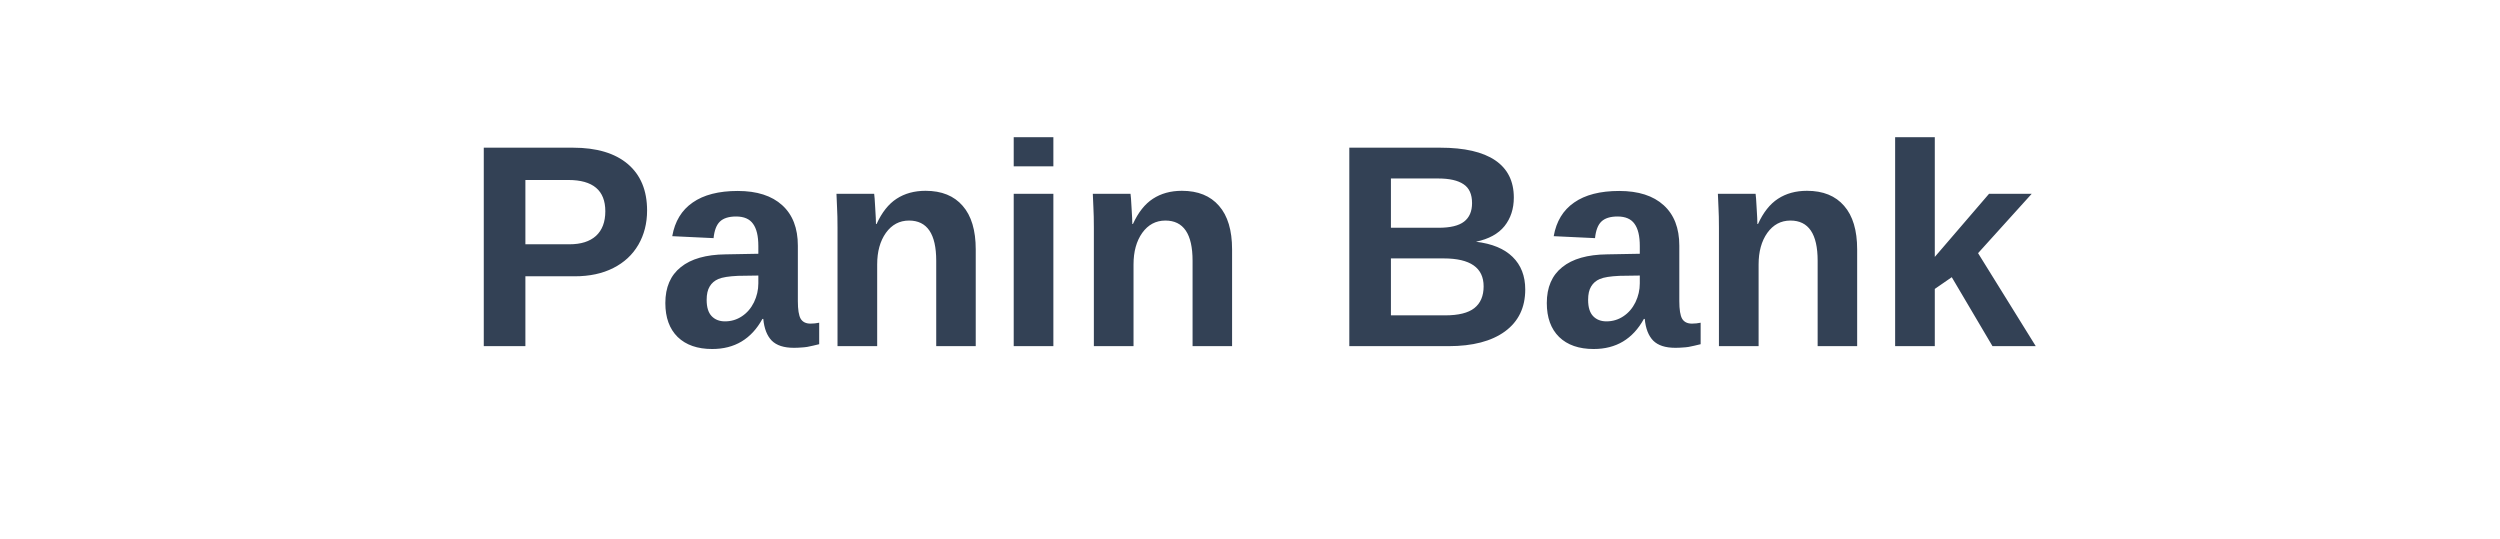
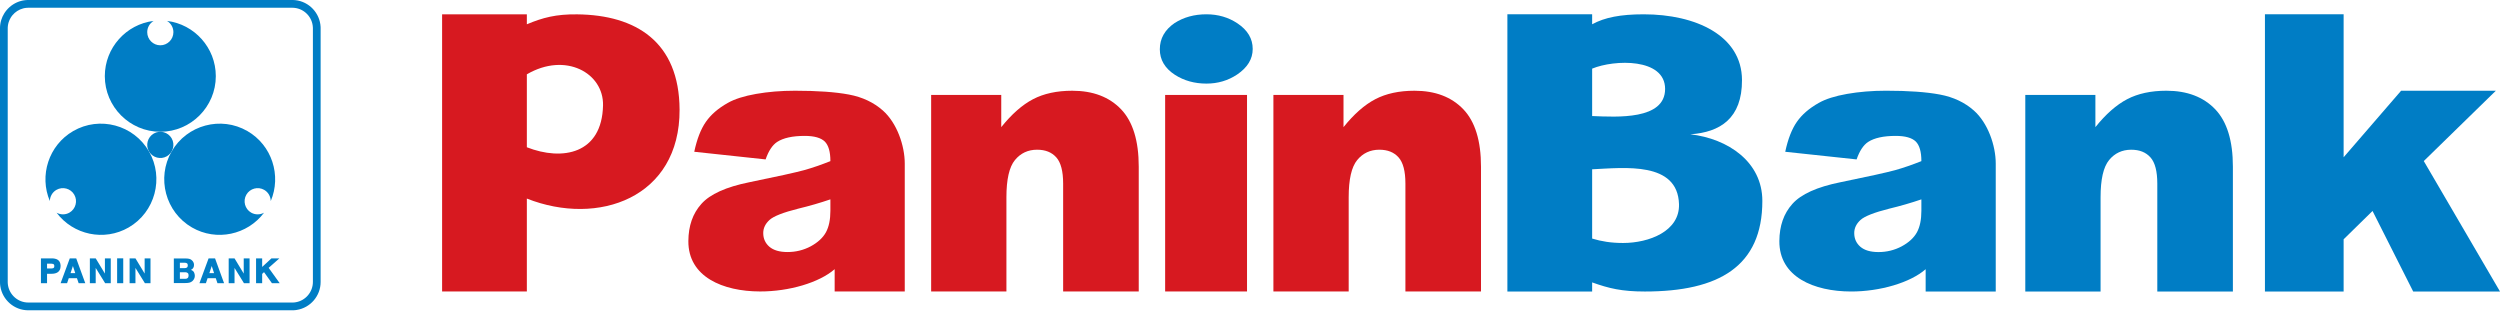
- <svg xmlns="http://www.w3.org/2000/svg" width="260" height="56" viewBox="0 0 260 56" role="img" aria-label="Panin Bank">
-   <text x="50%" y="36" text-anchor="middle" font-family="Arial, Helvetica, sans-serif" font-size="30" font-weight="700" fill="#334155">Panin Bank</text>
+ <svg xmlns="http://www.w3.org/2000/svg" width="264.583mm" height="32.838mm" viewBox="0 0 264.583 32.838" version="1.1" id="svg2813">
+   <defs id="defs2807" />
+   <g id="layer1" transform="translate(277.9942,3.689701)">
+     <g id="g3461" transform="matrix(3.825943,0,0,3.825943,785.5957,-82.37251)">
+       <g transform="matrix(0.3527778,0,0,-0.3527778,-276.3185,27.92242)" id="g1241">
+         <path id="path1243" style="fill:#007dc5;fill-opacity:1;fill-rule:nonzero;stroke:none" d="M 0,0 V -0.019 C -0.006,-0.463 -0.314,-0.616 -0.718,-0.614 H -1.061 V -1.351 H -1.54 v 1.946 h 0.836 c 0.36,0 0.669,-0.111 0.702,-0.525 L 0,0.035 Z m -0.492,-0.013 -0.001,0.015 c 0.004,0.182 -0.159,0.171 -0.295,0.178 h -0.273 v -0.379 h 0.268 c 0.12,0.006 0.296,-0.011 0.299,0.156 l 0.001,0.014 z M 1.936,-1.351 H 1.416 L 1.284,-0.96 H 0.643 L 0.51,-1.351 H 0.003 l 0.718,1.946 h 0.505 z m -0.785,0.787 -0.184,0.56 -0.186,-0.56 z M 3.935,-1.351 H 3.494 l -0.74,1.196 V -1.351 H 2.296 v 1.946 h 0.459 l 0.721,-1.192 v 1.192 h 0.459 z m 0.978,0 H 4.434 v 1.947 h 0.479 z m 2.138,0 h -0.44 l -0.74,1.196 V -1.351 H 5.413 v 1.946 h 0.459 l 0.72,-1.192 v 1.192 h 0.459 z m 5.769,0 h -0.519 l -0.132,0.391 h -0.641 l -0.132,-0.391 h -0.507 l 0.717,1.946 h 0.506 z m -0.783,0.787 -0.185,0.56 -0.186,-0.56 z m 2.783,-0.787 h -0.441 l -0.739,1.196 v -1.196 h -0.458 v 1.946 h 0.458 l 0.721,-1.192 v 1.192 h 0.459 z m 2.361,0 h -0.609 l -0.62,0.867 -0.145,-0.14 v -0.727 h -0.479 v 1.946 h 0.479 v -0.673 l 0.728,0.673 h 0.623 l -0.842,-0.742" />
+       </g>
+       <g transform="matrix(0.3527778,0,0,-0.3527778,-273.1858,27.71605)" id="g1245">
+         <path id="path1247" style="fill:#007dc5;fill-opacity:1;fill-rule:evenodd;stroke:none" d="m 0,0 h 0.97 c 0.183,-0.001 0.318,-0.037 0.407,-0.107 0.089,-0.07 0.149,-0.147 0.178,-0.231 0.009,-0.027 0.016,-0.054 0.02,-0.081 0.005,-0.026 0.007,-0.053 0.007,-0.078 0,-0.091 -0.015,-0.162 -0.046,-0.215 C 1.506,-0.766 1.472,-0.805 1.437,-0.832 1.419,-0.846 1.401,-0.858 1.385,-0.866 1.368,-0.875 1.352,-0.884 1.339,-0.891 1.46,-0.936 1.542,-1.001 1.584,-1.087 1.625,-1.173 1.647,-1.263 1.647,-1.357 1.647,-1.435 1.631,-1.508 1.599,-1.577 1.567,-1.645 1.526,-1.705 1.474,-1.755 1.472,-1.757 1.47,-1.758 1.469,-1.759 1.468,-1.761 1.467,-1.762 1.467,-1.763 1.411,-1.813 1.343,-1.853 1.262,-1.883 1.183,-1.912 1.043,-1.927 0.846,-1.927 H 0 Z m 0.475,-1.594 h 0.42 c 0.083,-0.002 0.148,0.02 0.194,0.065 0.047,0.044 0.069,0.117 0.069,0.215 0,0.083 -0.025,0.142 -0.075,0.178 C 1.033,-1.1 0.979,-1.08 0.92,-1.079 H 0.475 Z m 0,0.84 h 0.388 c 0.064,-0.002 0.119,0.014 0.165,0.047 0.045,0.033 0.067,0.088 0.067,0.165 0,0.08 -0.021,0.135 -0.065,0.164 -0.043,0.031 -0.103,0.046 -0.178,0.046 H 0.475" />
+       </g>
+       <g transform="matrix(0.3527778,0,0,-0.3527778,-277.2146,20.5656)" id="g1249">
+         <path id="path1251" style="fill:#007dc5;fill-opacity:1;fill-rule:evenodd;stroke:none" d="m 0,0 h 20.72 l 0.108,-0.003 0.113,-0.008 c 1.085,-0.113 1.931,-1.008 1.988,-2.097 l 0.002,-0.108 v -19.898 c 0,-1.088 -0.805,-2.025 -1.88,-2.19 l -0.11,-0.015 -0.113,-0.008 -0.108,-0.003 H 0 c -1.092,0.002 -2.017,0.808 -2.185,1.884 l -0.014,0.111 -0.009,0.113 -0.002,0.108 v 19.898 l 0.002,0.108 0.009,0.113 0.014,0.111 0.019,0.109 0.026,0.107 0.03,0.106 c 0.055,0.177 0.126,0.333 0.222,0.491 l 0.057,0.091 0.062,0.086 0.066,0.084 c 0.294,0.359 0.706,0.624 1.156,0.74 l 0.107,0.025 0.109,0.019 0.111,0.015 0.113,0.008 z m 0.008,-0.608 h 20.705 l 0.084,-0.003 0.082,-0.006 c 0.786,-0.081 1.404,-0.734 1.443,-1.522 l 0.003,-0.085 v -19.882 c 0.001,-0.792 -0.583,-1.477 -1.366,-1.597 l -0.08,-0.011 -0.082,-0.006 -0.084,-0.002 H 0.008 c -0.793,-0.002 -1.472,0.587 -1.593,1.368 l -0.01,0.081 -0.007,0.082 -0.002,0.085 v 19.882 l 0.002,0.085 0.007,0.082 0.01,0.08 0.014,0.08 0.018,0.077 0.022,0.077 c 0.038,0.123 0.095,0.246 0.161,0.356 l 0.042,0.065 0.045,0.064 0.048,0.061 c 0.212,0.259 0.515,0.455 0.84,0.537 l 0.077,0.019 0.08,0.014 0.08,0.01 0.081,0.006" />
+       </g>
+       <g transform="matrix(0.3527778,0,0,-0.3527778,-273.745,21.14414)" id="g1253">
+         <path id="path1255" style="fill:#007dc5;fill-opacity:1;fill-rule:evenodd;stroke:none" d="m 0,0 c -2.151,-0.262 -3.826,-2.106 -3.826,-4.331 0,-2.402 1.955,-4.361 4.352,-4.361 2.396,0 4.351,1.959 4.351,4.361 0,2.225 -1.675,4.069 -3.826,4.331 0.299,-0.18 0.501,-0.509 0.501,-0.883 0,-0.567 -0.462,-1.029 -1.026,-1.029 -0.566,0 -1.027,0.462 -1.027,1.029 0,0.374 0.202,0.703 0.501,0.883" />
+       </g>
+       <g transform="matrix(0.3527778,0,0,-0.3527778,-273.873,24.75517)" id="g1257">
+         <path id="path1259" style="fill:#007dc5;fill-opacity:1;fill-rule:evenodd;stroke:none" d="M 0,0 C 0.283,-0.49 0.913,-0.66 1.402,-0.377 1.891,-0.093 2.06,0.538 1.777,1.029 1.494,1.519 0.865,1.689 0.376,1.406 -0.114,1.122 -0.283,0.491 0,0" />
+       </g>
+       <g transform="matrix(0.3527778,0,0,-0.3527778,-276.4296,26.44922)" id="g1261">
+         <path id="path1263" style="fill:#007dc5;fill-opacity:1;fill-rule:evenodd;stroke:none" d="M 0,0 C 1.301,-1.736 3.732,-2.268 5.654,-1.157 7.729,0.045 8.445,2.722 7.247,4.803 6.048,6.884 3.378,7.601 1.302,6.399 -0.619,5.287 -1.375,2.91 -0.526,0.913 c 0.007,0.35 0.19,0.689 0.513,0.876 C 0.476,2.072 1.106,1.903 1.389,1.412 1.671,0.922 1.502,0.291 1.013,0.007 0.69,-0.18 0.306,-0.17 0,0" />
+       </g>
+       <g transform="matrix(0.3527778,0,0,-0.3527778,-270.6899,26.44922)" id="g1265">
+         <path id="path1267" style="fill:#007dc5;fill-opacity:1;fill-rule:evenodd;stroke:none" d="m 0,0 c -1.301,-1.736 -3.732,-2.268 -5.654,-1.157 -2.075,1.202 -2.791,3.879 -1.593,5.96 1.199,2.081 3.869,2.798 5.945,1.596 C 0.619,5.287 1.375,2.91 0.525,0.913 0.519,1.263 0.336,1.602 0.013,1.789 -0.476,2.072 -1.105,1.903 -1.388,1.412 -1.671,0.922 -1.502,0.291 -1.014,0.007 -0.69,-0.18 -0.306,-0.17 0,0" />
+       </g>
+       <g transform="matrix(0.3527778,0,0,-0.3527778,-243.3419,21.91955)" id="g1269">
+         <path id="path1271" style="fill:#007dc5;fill-opacity:1;fill-rule:evenodd;stroke:none" d="m 0,0 c 0,-0.787 -0.406,-1.455 -1.219,-2.004 -0.713,-0.476 -1.516,-0.713 -2.408,-0.713 -0.931,0 -1.753,0.228 -2.467,0.685 -0.792,0.513 -1.189,1.181 -1.189,2.003 0,0.843 0.387,1.529 1.16,2.06 0.713,0.457 1.545,0.686 2.496,0.686 0.912,0 1.725,-0.238 2.438,-0.714 C -0.397,1.472 0,0.805 0,0" />
+       </g>
+       <g transform="matrix(0.3527778,0,0,-0.3527778,-215.3415,20.96105)" id="g1273">
+         <path id="path1275" style="fill:#007dc5;fill-opacity:1;fill-rule:evenodd;stroke:none" d="m 0,0 h 6.17 v -11.21 l 4.509,5.218 h 7.429 l -5.653,-5.516 5.977,-10.229 h -6.807 l -3.188,6.316 -2.267,-2.222 v -4.094 H 0" />
+       </g>
+       <g transform="matrix(0.3527778,0,0,-0.3527778,-221.9706,23.19239)" id="g1277">
+         <path id="path1279" style="fill:#007dc5;fill-opacity:1;fill-rule:evenodd;stroke:none" d="m 0,0 h 5.497 v -2.523 c 0.821,1.024 1.653,1.752 2.493,2.192 0.842,0.44 1.866,0.663 3.073,0.663 1.633,0 2.909,-0.49 3.835,-1.46 0.92,-0.97 1.38,-2.468 1.38,-4.497 v -9.787 h -5.927 v 8.466 c 0,0.964 -0.178,1.648 -0.534,2.048 -0.362,0.406 -0.861,0.604 -1.51,0.604 -0.712,0 -1.296,-0.272 -1.737,-0.812 C 6.125,-5.645 5.903,-6.619 5.903,-8.02 v -7.392 H 0" />
+       </g>
+       <g transform="matrix(0.3527778,0,0,-0.3527778,-233.9523,28.62939)" id="g1281">
+         <path id="path1283" style="fill:#007dc5;fill-opacity:1;fill-rule:evenodd;stroke:none" d="M 0,0 H -6.646 V 21.737 H 0 v -0.782 c 0.987,0.538 2.231,0.781 4.045,0.781 4.074,0 7.693,-1.661 7.705,-5.153 0.012,-3.01 -1.716,-4.097 -4.049,-4.255 2.95,-0.343 5.645,-2.159 5.645,-5.224 C 13.346,1.97 9.938,0 4.133,0 2.315,0 1.315,0.246 0,0.715 Z m 0,17.476 v -3.717 c 1.93,-0.077 5.721,-0.324 5.721,2.125 0,2.437 -3.979,2.315 -5.721,1.592 M 0,9.583 V 4.152 C 0.731,3.928 1.495,3.805 2.424,3.805 4.462,3.805 6.876,4.727 6.811,6.85 6.708,10.208 2.557,9.706 0,9.583" />
+       </g>
+       <g transform="matrix(0.3527778,0,0,-0.3527778,-226.6368,24.97531)" id="g1285">
+         <path id="path1287" style="fill:#007dc5;fill-opacity:1;fill-rule:evenodd;stroke:none" d="m 0,0 -5.596,0.599 c 0.211,0.995 0.516,1.779 0.914,2.349 0.398,0.57 0.968,1.064 1.719,1.484 0.536,0.305 1.278,0.54 2.216,0.705 0.939,0.164 1.955,0.25 3.051,0.25 1.754,0 3.169,-0.1 4.23,-0.301 C 7.6,4.886 8.484,4.463 9.197,3.832 10.288,2.866 10.91,1.1 10.91,-0.331 V -10.357 H 5.414 v 1.748 c -1.206,-1.055 -3.58,-1.753 -5.856,-1.748 -2.897,0.006 -5.635,1.137 -5.615,3.957 0.008,1.183 0.339,2.153 1.022,2.912 0.682,0.765 1.935,1.329 3.767,1.699 2.201,0.45 3.626,0.765 4.279,0.944 0.649,0.181 1.341,0.421 2.068,0.71 0,0.734 -0.147,1.244 -0.441,1.539 -0.3,0.29 -0.821,0.44 -1.573,0.44 C 2.108,1.844 1.39,1.684 0.909,1.374 0.535,1.129 0.231,0.669 0,0 M 5.079,-3.133 C 4.273,-3.409 3.434,-3.651 2.564,-3.861 1.375,-4.16 0.618,-4.46 0.304,-4.749 c -0.329,-0.303 -0.49,-0.644 -0.49,-1.026 0,-0.439 0.161,-0.794 0.481,-1.074 0.323,-0.276 0.795,-0.416 1.419,-0.416 0.653,0 1.258,0.15 1.823,0.449 0.56,0.303 0.958,0.672 1.194,1.101 0.236,0.434 0.348,0.999 0.348,1.691" />
+       </g>
+       <g transform="matrix(0.3527778,0,0,-0.3527778,-252.2368,23.19239)" id="g1289">
+         <path id="path1291" style="fill:#d71920;fill-opacity:1;fill-rule:evenodd;stroke:none" d="m 0,0 h 5.497 v -2.523 c 0.821,1.024 1.652,1.751 2.493,2.191 0.841,0.44 1.866,0.663 3.073,0.663 1.633,0 2.909,-0.49 3.835,-1.459 0.919,-0.969 1.38,-2.468 1.38,-4.497 v -9.784 H 10.35 v 8.463 c 0,0.966 -0.178,1.648 -0.534,2.049 -0.361,0.406 -0.861,0.604 -1.509,0.604 -0.713,0 -1.296,-0.273 -1.737,-0.812 C 6.125,-5.644 5.902,-6.619 5.902,-8.019 v -7.39 H 0" />
+       </g>
+       <g transform="matrix(0.3527778,0,0,-0.3527778,-242.7693,23.19239)" id="g1293">
+         <path id="path1295" style="fill:#d71920;fill-opacity:1;fill-rule:evenodd;stroke:none" d="m 0,0 h 5.497 v -2.523 c 0.821,1.024 1.652,1.751 2.493,2.191 0.841,0.44 1.866,0.663 3.073,0.663 1.633,0 2.909,-0.49 3.835,-1.459 0.92,-0.969 1.38,-2.468 1.38,-4.497 v -9.784 h -5.927 v 8.463 c 0,0.966 -0.179,1.648 -0.535,2.049 -0.361,0.406 -0.861,0.604 -1.509,0.604 -0.712,0 -1.296,-0.273 -1.737,-0.812 C 6.125,-5.644 5.903,-6.619 5.903,-8.019 v -7.39 H 0" />
+       </g>
+       <path id="path1297" style="fill:#d71920;fill-opacity:1;fill-rule:nonzero;stroke:none;stroke-width:0.353" d="m -245.764,28.628 h 2.265 v -5.436 h -2.265 z" />
+       <g transform="matrix(0.3527778,0,0,-0.3527778,-259.1957,23.59807)" id="g1299">
+         <path id="path1301" style="fill:#d71920;fill-opacity:1;fill-rule:evenodd;stroke:none" d="m 0,0 c 0.032,-6.912 -6.377,-9.187 -11.976,-6.974 v -7.285 h -6.645 v 21.73 h 6.645 v -0.78 c 1.237,0.521 2.284,0.799 3.945,0.78 C -3.422,7.421 -0.025,5.319 0,0 m -11.976,2.768 v -5.719 c 2.793,-1.094 5.892,-0.529 5.974,3.283 0.054,2.545 -2.94,4.207 -5.974,2.436" />
+       </g>
+       <g transform="matrix(0.3527778,0,0,-0.3527778,-256.8159,24.97531)" id="g1303">
+         <path id="path1305" style="fill:#d71920;fill-opacity:1;fill-rule:evenodd;stroke:none" d="m 0,0 -5.595,0.6 c 0.211,0.994 0.515,1.778 0.914,2.348 0.397,0.569 0.967,1.063 1.718,1.483 0.536,0.305 1.279,0.54 2.216,0.705 0.939,0.165 1.955,0.25 3.051,0.25 1.754,0 3.169,-0.1 4.23,-0.3 C 7.601,4.886 8.485,4.462 9.197,3.832 10.288,2.865 10.911,1.1 10.911,-0.331 V -10.354 H 5.414 v 1.747 c -1.206,-1.054 -3.58,-1.753 -5.856,-1.747 -2.896,0.006 -5.635,1.136 -5.615,3.955 0.008,1.183 0.339,2.153 1.022,2.912 0.682,0.765 1.935,1.329 3.767,1.699 2.201,0.45 3.626,0.765 4.28,0.944 0.648,0.18 1.341,0.42 2.068,0.709 0,0.735 -0.147,1.244 -0.442,1.539 -0.3,0.289 -0.821,0.44 -1.572,0.44 -0.958,0 -1.675,-0.16 -2.157,-0.47 C 0.535,1.129 0.231,0.669 0,0 M 5.08,-3.132 C 4.274,-3.408 3.434,-3.65 2.565,-3.86 1.375,-4.158 0.619,-4.458 0.305,-4.747 c -0.33,-0.304 -0.491,-0.644 -0.491,-1.026 0,-0.44 0.161,-0.794 0.481,-1.074 0.324,-0.276 0.796,-0.416 1.42,-0.416 0.653,0 1.257,0.149 1.822,0.448 0.56,0.304 0.958,0.672 1.194,1.102 0.236,0.434 0.349,0.999 0.349,1.69" />
+       </g>
+     </g>
+   </g>
</svg>
